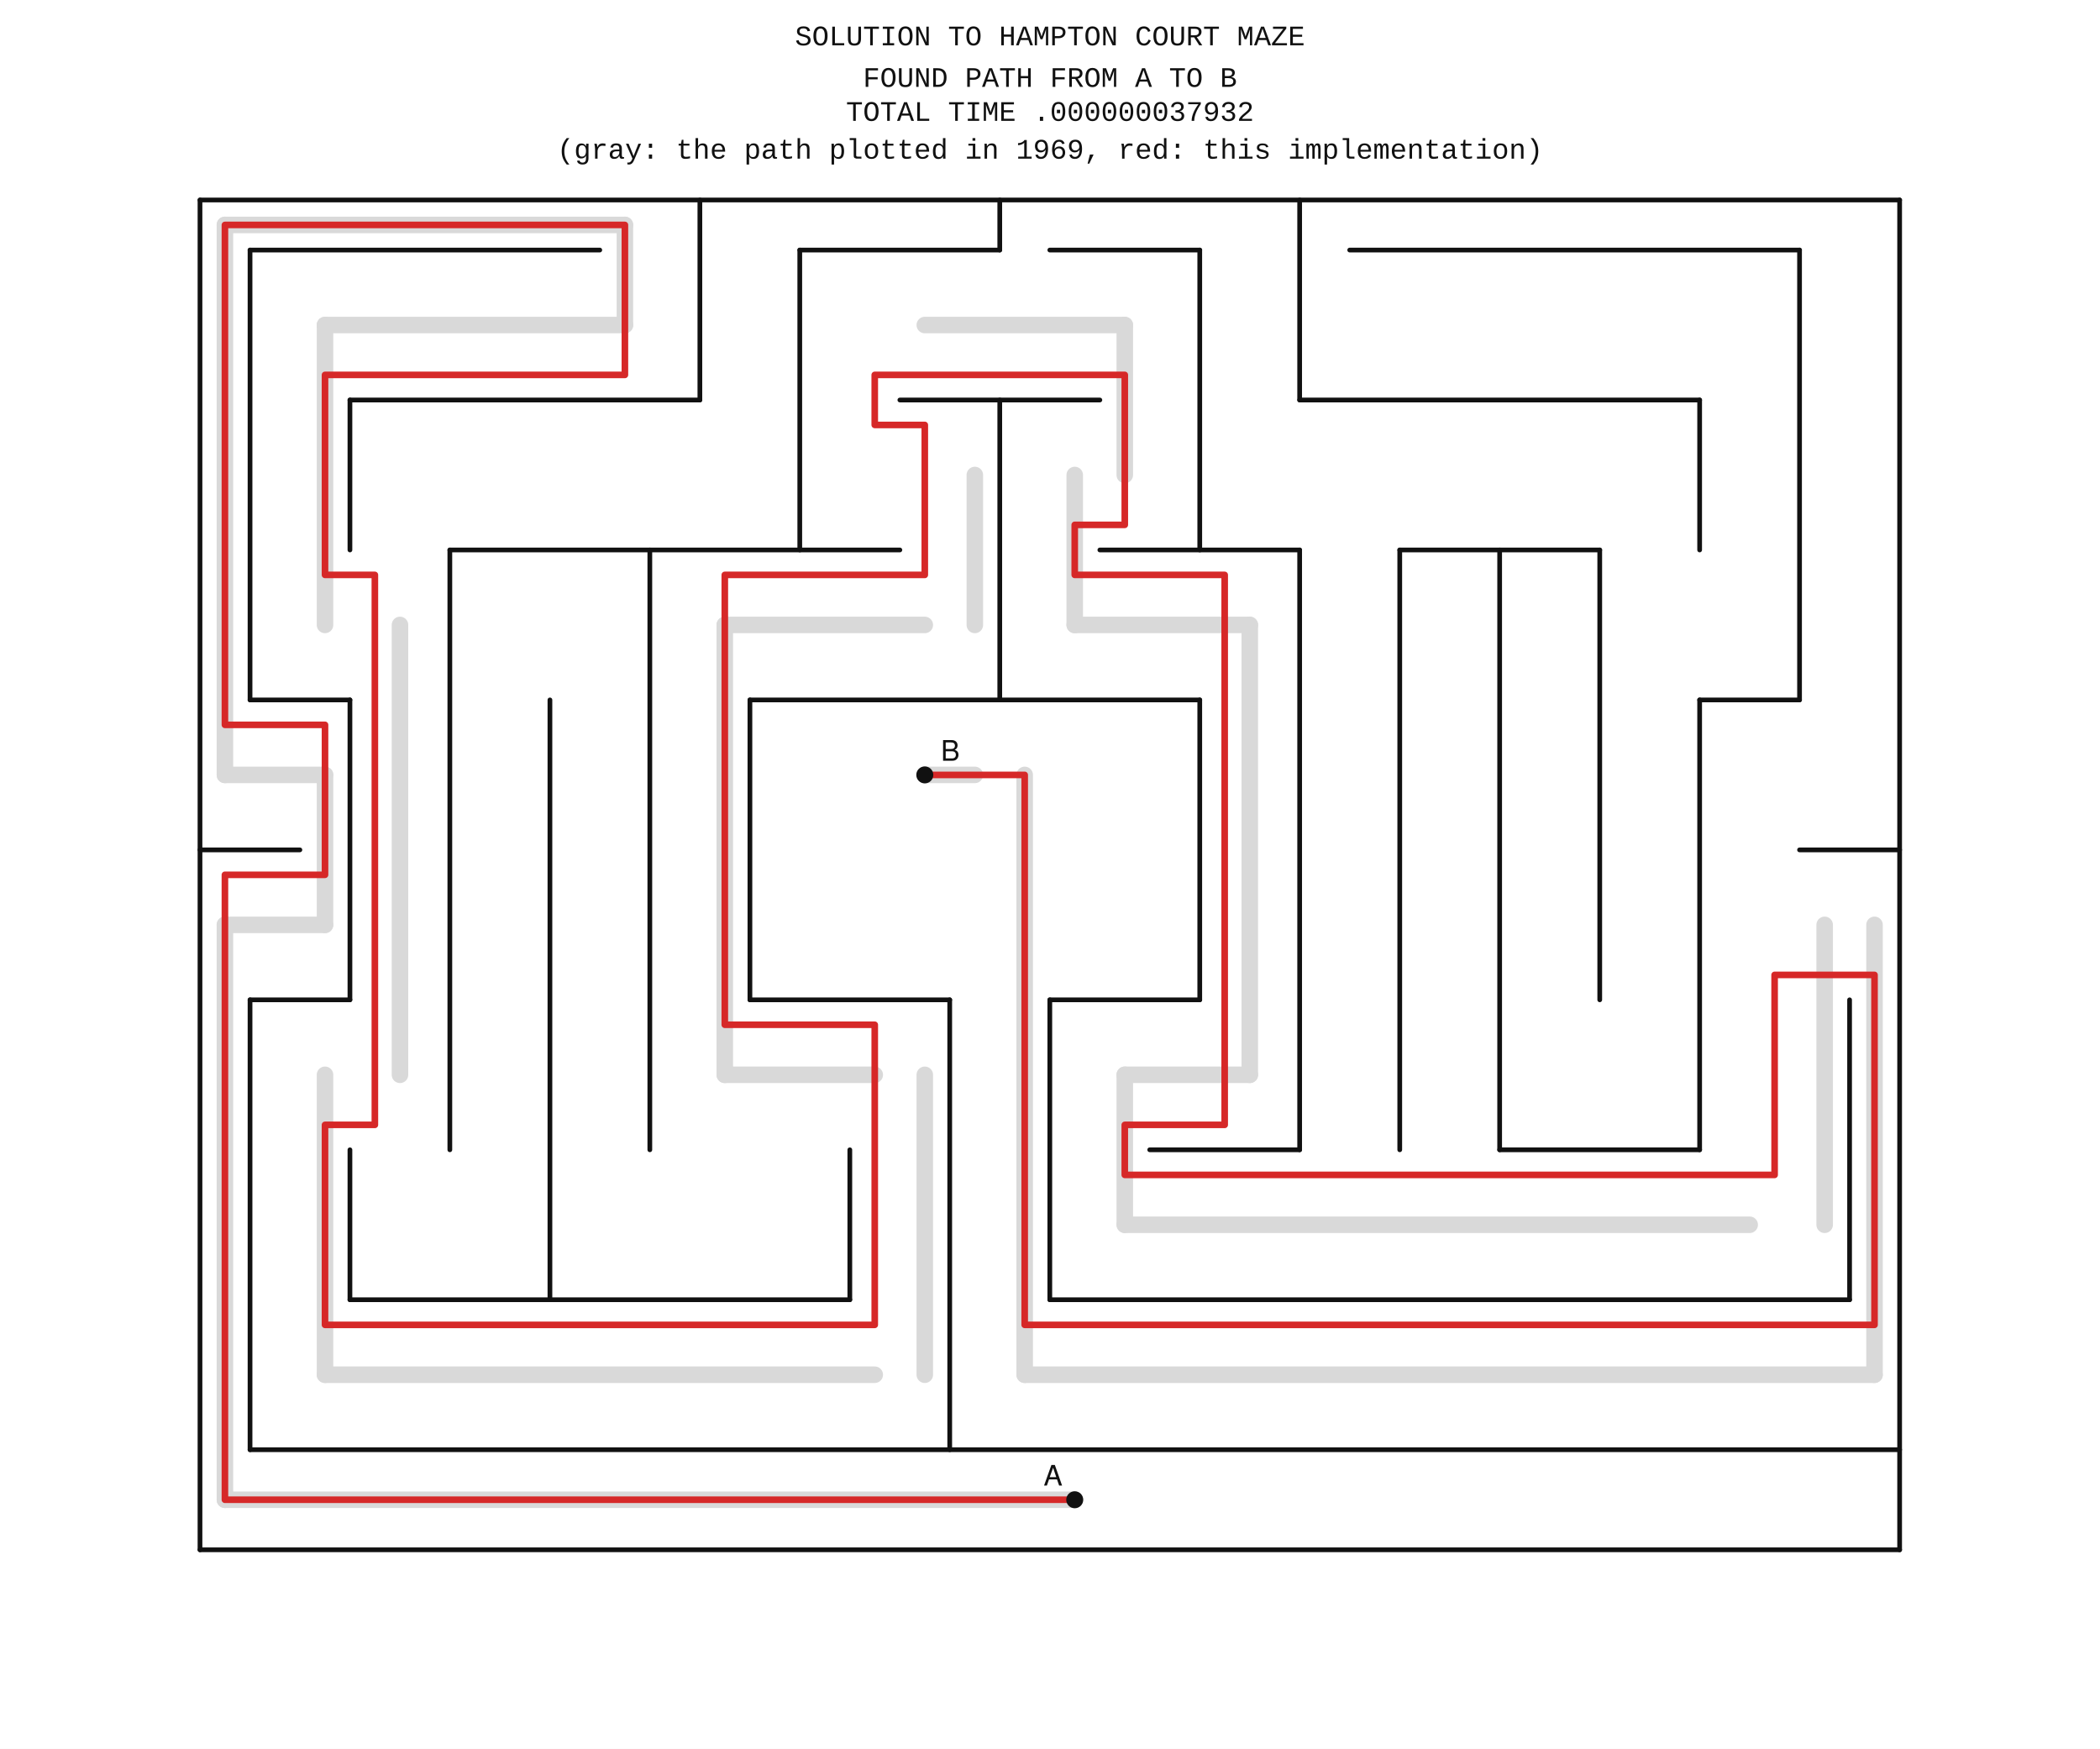
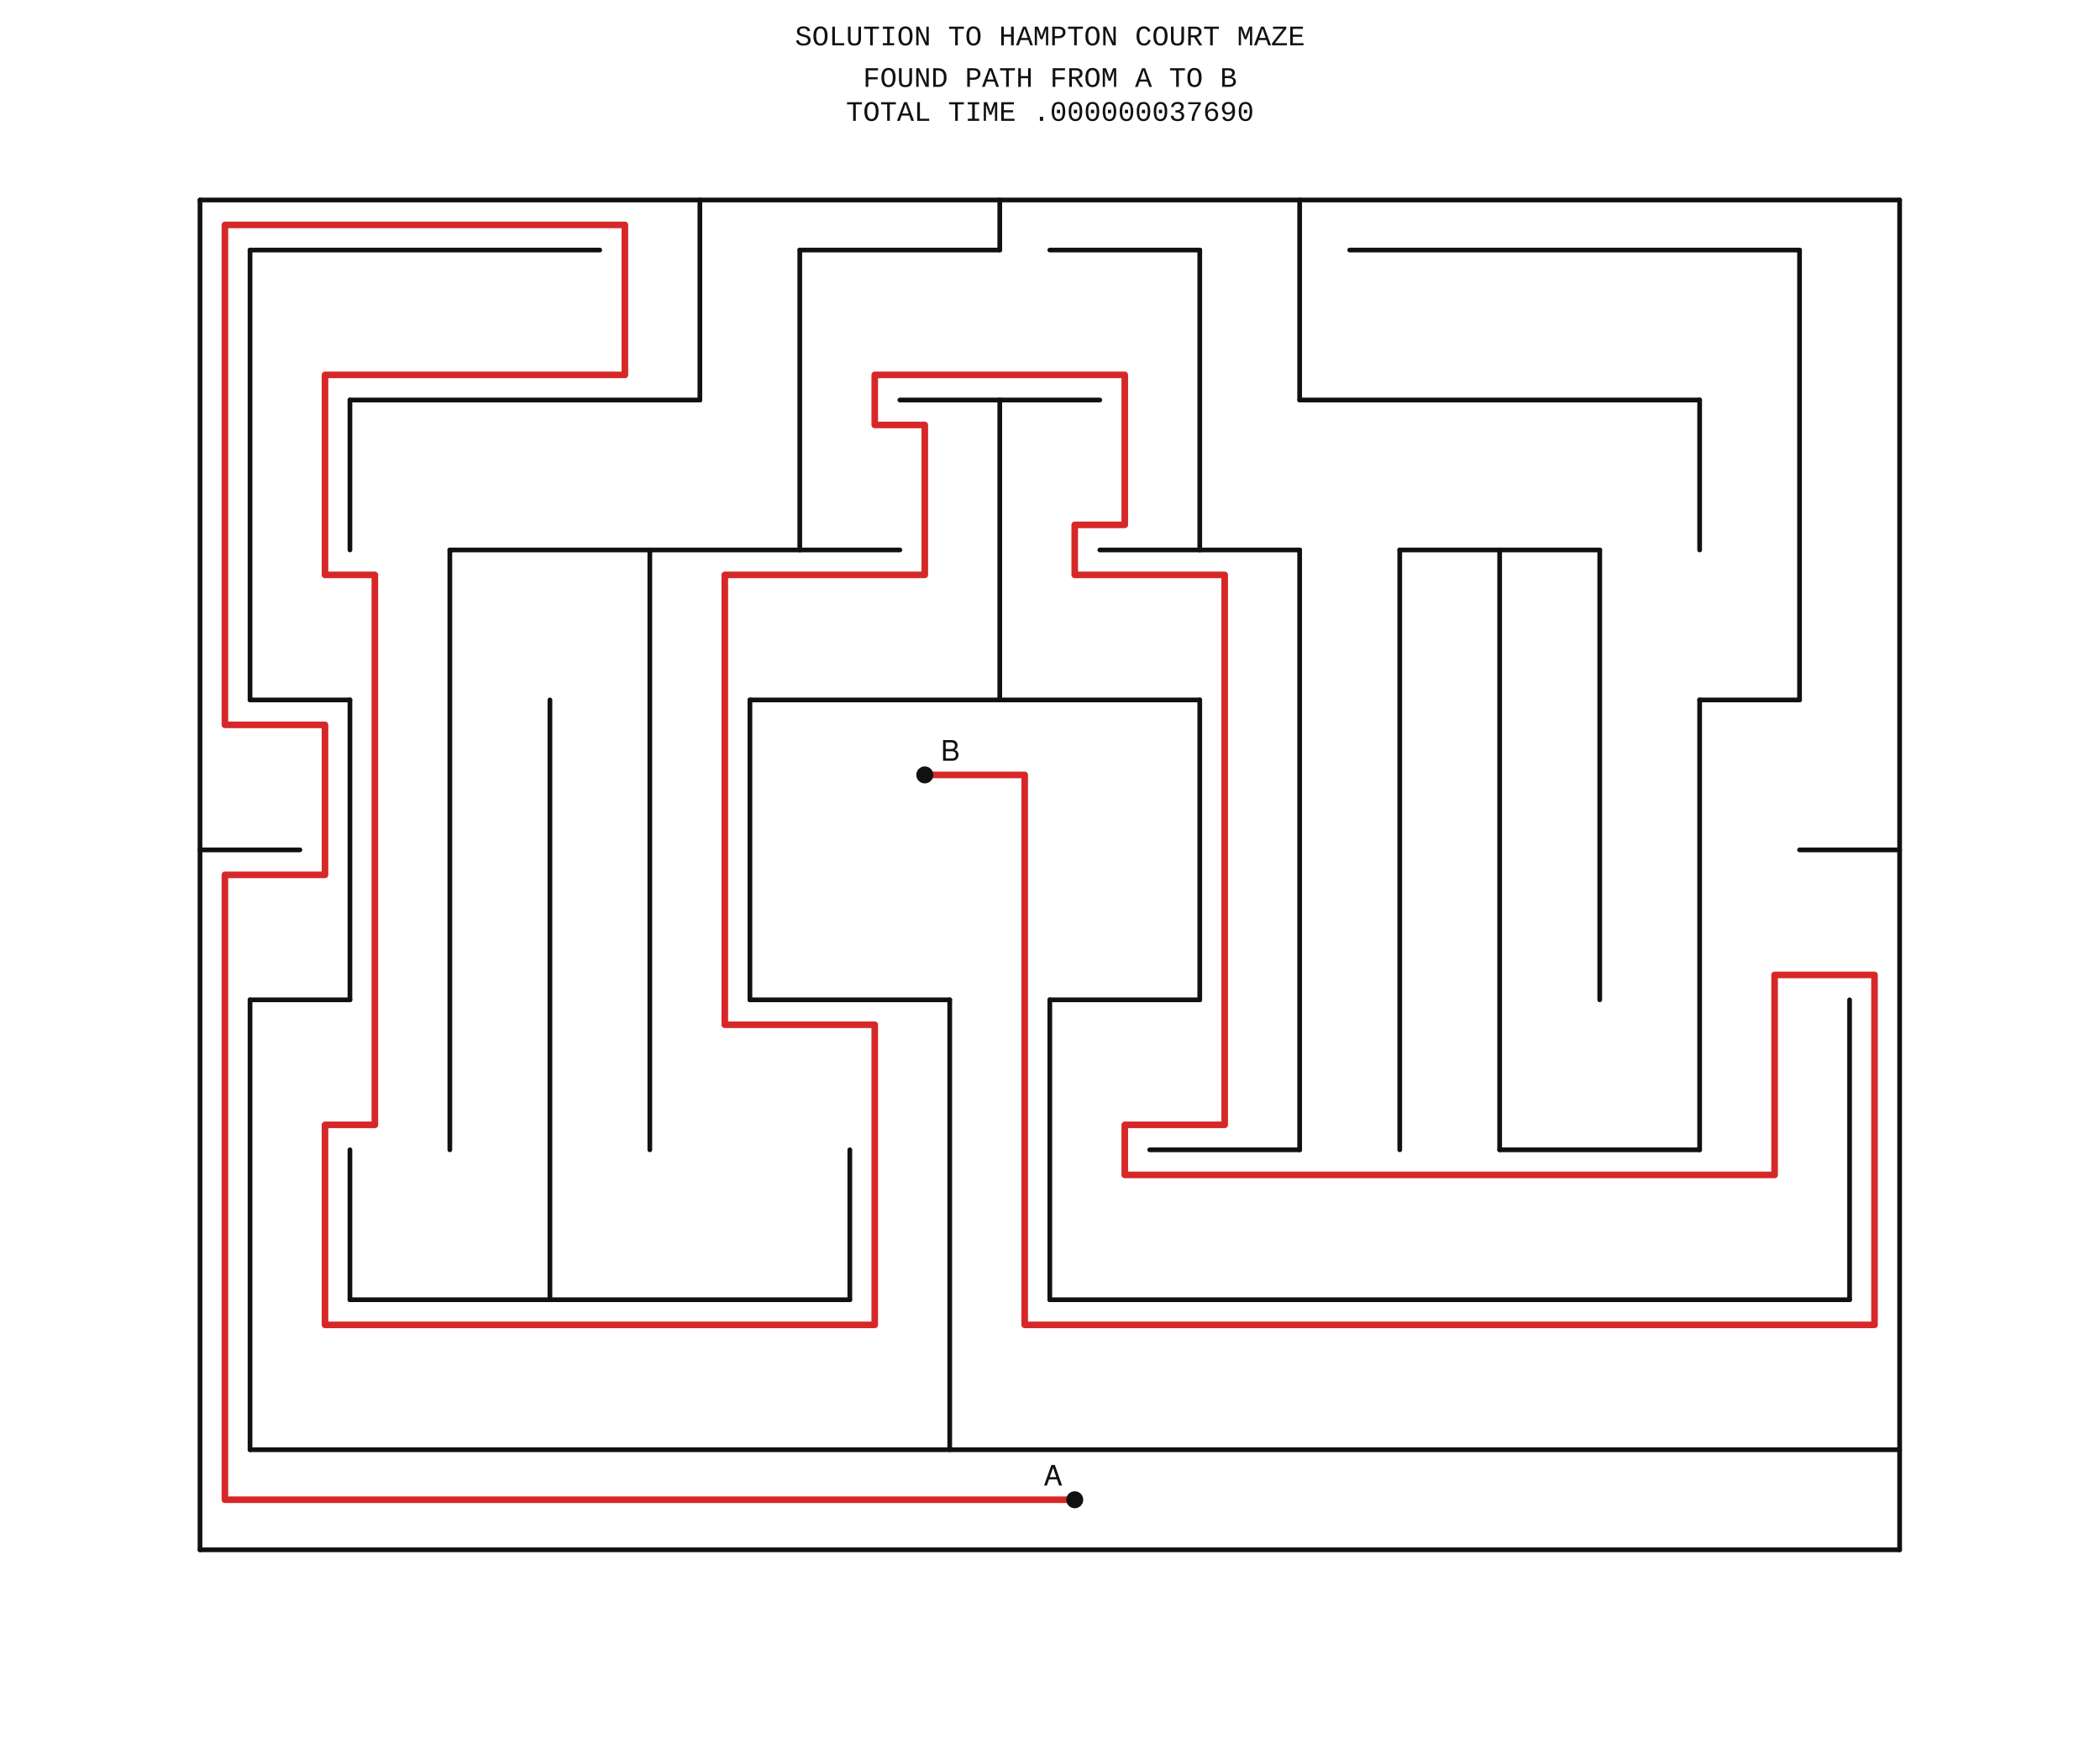
<svg xmlns="http://www.w3.org/2000/svg" width="1112" height="926" viewBox="0 0 1112 926">
  <rect width="100%" height="100%" fill="#ffffff" />
  <rect x="105.9" y="105.9" width="900.0" height="714.7" fill="none" stroke="#bbbbbb" stroke-width="1" />
-   <line x1="119.1" y1="794.1" x2="569.1" y2="794.1" stroke="#d9d9d9" stroke-width="8.75" stroke-linecap="round" />
-   <line x1="172.1" y1="727.9" x2="463.2" y2="727.9" stroke="#d9d9d9" stroke-width="8.75" stroke-linecap="round" />
-   <line x1="542.6" y1="727.9" x2="992.6" y2="727.9" stroke="#d9d9d9" stroke-width="8.75" stroke-linecap="round" />
-   <line x1="595.6" y1="648.5" x2="926.5" y2="648.5" stroke="#d9d9d9" stroke-width="8.75" stroke-linecap="round" />
-   <line x1="383.8" y1="569.1" x2="463.2" y2="569.1" stroke="#d9d9d9" stroke-width="8.75" stroke-linecap="round" />
-   <line x1="595.6" y1="569.1" x2="661.8" y2="569.1" stroke="#d9d9d9" stroke-width="8.75" stroke-linecap="round" />
-   <line x1="119.1" y1="489.7" x2="172.1" y2="489.7" stroke="#d9d9d9" stroke-width="8.75" stroke-linecap="round" />
-   <line x1="119.1" y1="410.3" x2="172.1" y2="410.3" stroke="#d9d9d9" stroke-width="8.75" stroke-linecap="round" />
-   <line x1="489.7" y1="410.3" x2="516.2" y2="410.3" stroke="#d9d9d9" stroke-width="8.75" stroke-linecap="round" />
-   <line x1="383.8" y1="330.9" x2="489.7" y2="330.9" stroke="#d9d9d9" stroke-width="8.75" stroke-linecap="round" />
-   <line x1="569.1" y1="330.9" x2="661.8" y2="330.9" stroke="#d9d9d9" stroke-width="8.75" stroke-linecap="round" />
-   <line x1="172.1" y1="172.1" x2="330.9" y2="172.1" stroke="#d9d9d9" stroke-width="8.75" stroke-linecap="round" />
-   <line x1="489.7" y1="172.1" x2="595.6" y2="172.1" stroke="#d9d9d9" stroke-width="8.75" stroke-linecap="round" />
-   <line x1="119.1" y1="119.1" x2="330.9" y2="119.1" stroke="#d9d9d9" stroke-width="8.75" stroke-linecap="round" />
-   <line x1="119.1" y1="794.1" x2="119.1" y2="489.7" stroke="#d9d9d9" stroke-width="8.75" stroke-linecap="round" />
-   <line x1="119.1" y1="410.3" x2="119.1" y2="119.1" stroke="#d9d9d9" stroke-width="8.75" stroke-linecap="round" />
-   <line x1="172.1" y1="727.9" x2="172.1" y2="569.1" stroke="#d9d9d9" stroke-width="8.75" stroke-linecap="round" />
-   <line x1="172.1" y1="489.7" x2="172.1" y2="410.3" stroke="#d9d9d9" stroke-width="8.75" stroke-linecap="round" />
-   <line x1="172.1" y1="330.9" x2="172.1" y2="172.1" stroke="#d9d9d9" stroke-width="8.75" stroke-linecap="round" />
-   <line x1="211.8" y1="569.1" x2="211.8" y2="330.9" stroke="#d9d9d9" stroke-width="8.75" stroke-linecap="round" />
-   <line x1="330.9" y1="172.1" x2="330.9" y2="119.1" stroke="#d9d9d9" stroke-width="8.75" stroke-linecap="round" />
-   <line x1="383.8" y1="569.1" x2="383.8" y2="330.9" stroke="#d9d9d9" stroke-width="8.75" stroke-linecap="round" />
-   <line x1="489.7" y1="727.9" x2="489.7" y2="569.1" stroke="#d9d9d9" stroke-width="8.75" stroke-linecap="round" />
-   <line x1="516.2" y1="330.9" x2="516.2" y2="251.5" stroke="#d9d9d9" stroke-width="8.75" stroke-linecap="round" />
-   <line x1="542.6" y1="727.9" x2="542.6" y2="410.3" stroke="#d9d9d9" stroke-width="8.75" stroke-linecap="round" />
-   <line x1="569.1" y1="330.9" x2="569.1" y2="251.5" stroke="#d9d9d9" stroke-width="8.75" stroke-linecap="round" />
-   <line x1="595.6" y1="648.5" x2="595.6" y2="569.1" stroke="#d9d9d9" stroke-width="8.75" stroke-linecap="round" />
-   <line x1="595.6" y1="251.5" x2="595.6" y2="172.1" stroke="#d9d9d9" stroke-width="8.75" stroke-linecap="round" />
-   <line x1="661.8" y1="569.1" x2="661.8" y2="330.9" stroke="#d9d9d9" stroke-width="8.75" stroke-linecap="round" />
-   <line x1="966.2" y1="648.5" x2="966.2" y2="489.7" stroke="#d9d9d9" stroke-width="8.75" stroke-linecap="round" />
-   <line x1="992.6" y1="727.9" x2="992.6" y2="489.7" stroke="#d9d9d9" stroke-width="8.75" stroke-linecap="round" />
  <line x1="105.9" y1="820.6" x2="1005.9" y2="820.6" stroke="#111111" stroke-width="2.5" stroke-linecap="round" />
  <line x1="132.4" y1="767.6" x2="1005.9" y2="767.6" stroke="#111111" stroke-width="2.5" stroke-linecap="round" />
  <line x1="185.3" y1="688.2" x2="450.0" y2="688.2" stroke="#111111" stroke-width="2.5" stroke-linecap="round" />
  <line x1="555.9" y1="688.2" x2="979.4" y2="688.2" stroke="#111111" stroke-width="2.5" stroke-linecap="round" />
  <line x1="608.8" y1="608.8" x2="688.2" y2="608.8" stroke="#111111" stroke-width="2.5" stroke-linecap="round" />
  <line x1="794.1" y1="608.8" x2="900.0" y2="608.8" stroke="#111111" stroke-width="2.5" stroke-linecap="round" />
  <line x1="132.4" y1="529.4" x2="185.3" y2="529.4" stroke="#111111" stroke-width="2.5" stroke-linecap="round" />
  <line x1="397.1" y1="529.4" x2="502.9" y2="529.4" stroke="#111111" stroke-width="2.5" stroke-linecap="round" />
  <line x1="555.9" y1="529.4" x2="635.3" y2="529.4" stroke="#111111" stroke-width="2.5" stroke-linecap="round" />
  <line x1="105.9" y1="450.0" x2="158.8" y2="450.0" stroke="#111111" stroke-width="2.5" stroke-linecap="round" />
  <line x1="952.9" y1="450.0" x2="1005.9" y2="450.0" stroke="#111111" stroke-width="2.5" stroke-linecap="round" />
  <line x1="132.4" y1="370.6" x2="185.3" y2="370.6" stroke="#111111" stroke-width="2.5" stroke-linecap="round" />
  <line x1="397.1" y1="370.6" x2="635.3" y2="370.6" stroke="#111111" stroke-width="2.5" stroke-linecap="round" />
  <line x1="900.0" y1="370.6" x2="952.9" y2="370.6" stroke="#111111" stroke-width="2.5" stroke-linecap="round" />
  <line x1="238.2" y1="291.2" x2="476.5" y2="291.2" stroke="#111111" stroke-width="2.5" stroke-linecap="round" />
  <line x1="582.4" y1="291.2" x2="688.2" y2="291.2" stroke="#111111" stroke-width="2.5" stroke-linecap="round" />
  <line x1="741.2" y1="291.2" x2="847.1" y2="291.2" stroke="#111111" stroke-width="2.5" stroke-linecap="round" />
  <line x1="185.3" y1="211.8" x2="370.6" y2="211.8" stroke="#111111" stroke-width="2.5" stroke-linecap="round" />
  <line x1="476.5" y1="211.8" x2="582.4" y2="211.8" stroke="#111111" stroke-width="2.5" stroke-linecap="round" />
  <line x1="688.2" y1="211.8" x2="900.0" y2="211.8" stroke="#111111" stroke-width="2.5" stroke-linecap="round" />
  <line x1="132.4" y1="132.4" x2="317.6" y2="132.4" stroke="#111111" stroke-width="2.5" stroke-linecap="round" />
  <line x1="423.5" y1="132.4" x2="529.4" y2="132.4" stroke="#111111" stroke-width="2.5" stroke-linecap="round" />
  <line x1="555.9" y1="132.4" x2="635.3" y2="132.4" stroke="#111111" stroke-width="2.5" stroke-linecap="round" />
  <line x1="714.7" y1="132.4" x2="952.9" y2="132.4" stroke="#111111" stroke-width="2.5" stroke-linecap="round" />
  <line x1="105.9" y1="105.9" x2="1005.9" y2="105.9" stroke="#111111" stroke-width="2.5" stroke-linecap="round" />
  <line x1="105.9" y1="820.6" x2="105.9" y2="105.9" stroke="#111111" stroke-width="2.5" stroke-linecap="round" />
  <line x1="132.4" y1="767.6" x2="132.4" y2="529.4" stroke="#111111" stroke-width="2.5" stroke-linecap="round" />
  <line x1="132.4" y1="370.6" x2="132.4" y2="132.4" stroke="#111111" stroke-width="2.5" stroke-linecap="round" />
  <line x1="185.3" y1="688.2" x2="185.3" y2="608.8" stroke="#111111" stroke-width="2.5" stroke-linecap="round" />
  <line x1="185.3" y1="529.4" x2="185.3" y2="370.6" stroke="#111111" stroke-width="2.5" stroke-linecap="round" />
  <line x1="185.3" y1="291.2" x2="185.3" y2="211.8" stroke="#111111" stroke-width="2.5" stroke-linecap="round" />
  <line x1="238.2" y1="608.8" x2="238.2" y2="291.2" stroke="#111111" stroke-width="2.5" stroke-linecap="round" />
  <line x1="291.2" y1="688.2" x2="291.2" y2="370.6" stroke="#111111" stroke-width="2.5" stroke-linecap="round" />
  <line x1="344.1" y1="608.8" x2="344.1" y2="291.2" stroke="#111111" stroke-width="2.5" stroke-linecap="round" />
  <line x1="370.6" y1="211.8" x2="370.6" y2="105.9" stroke="#111111" stroke-width="2.5" stroke-linecap="round" />
  <line x1="397.1" y1="529.4" x2="397.1" y2="370.6" stroke="#111111" stroke-width="2.5" stroke-linecap="round" />
  <line x1="423.5" y1="291.2" x2="423.5" y2="132.4" stroke="#111111" stroke-width="2.5" stroke-linecap="round" />
  <line x1="450.0" y1="688.2" x2="450.0" y2="608.8" stroke="#111111" stroke-width="2.5" stroke-linecap="round" />
  <line x1="502.9" y1="767.6" x2="502.9" y2="529.4" stroke="#111111" stroke-width="2.5" stroke-linecap="round" />
  <line x1="529.4" y1="370.6" x2="529.4" y2="211.8" stroke="#111111" stroke-width="2.5" stroke-linecap="round" />
  <line x1="529.4" y1="132.4" x2="529.4" y2="105.9" stroke="#111111" stroke-width="2.5" stroke-linecap="round" />
  <line x1="555.9" y1="688.2" x2="555.9" y2="529.4" stroke="#111111" stroke-width="2.5" stroke-linecap="round" />
  <line x1="635.3" y1="529.4" x2="635.3" y2="370.6" stroke="#111111" stroke-width="2.5" stroke-linecap="round" />
  <line x1="635.3" y1="291.2" x2="635.3" y2="132.4" stroke="#111111" stroke-width="2.5" stroke-linecap="round" />
  <line x1="688.2" y1="608.8" x2="688.2" y2="291.2" stroke="#111111" stroke-width="2.5" stroke-linecap="round" />
  <line x1="688.2" y1="211.8" x2="688.2" y2="105.9" stroke="#111111" stroke-width="2.5" stroke-linecap="round" />
  <line x1="741.2" y1="608.8" x2="741.2" y2="291.2" stroke="#111111" stroke-width="2.5" stroke-linecap="round" />
  <line x1="794.1" y1="608.8" x2="794.1" y2="291.2" stroke="#111111" stroke-width="2.5" stroke-linecap="round" />
  <line x1="847.1" y1="529.4" x2="847.1" y2="291.2" stroke="#111111" stroke-width="2.5" stroke-linecap="round" />
  <line x1="900.0" y1="608.8" x2="900.0" y2="370.6" stroke="#111111" stroke-width="2.5" stroke-linecap="round" />
  <line x1="900.0" y1="291.2" x2="900.0" y2="211.8" stroke="#111111" stroke-width="2.5" stroke-linecap="round" />
  <line x1="952.9" y1="370.6" x2="952.9" y2="132.4" stroke="#111111" stroke-width="2.5" stroke-linecap="round" />
  <line x1="979.4" y1="688.2" x2="979.4" y2="529.4" stroke="#111111" stroke-width="2.5" stroke-linecap="round" />
  <line x1="1005.9" y1="820.6" x2="1005.9" y2="105.9" stroke="#111111" stroke-width="2.5" stroke-linecap="round" />
  <polyline points="569.1,794.1 119.1,794.1 119.1,463.2 172.1,463.2 172.1,383.8 119.1,383.8 119.1,119.1 330.9,119.1 330.9,198.5 172.1,198.5 172.1,304.4 198.5,304.4 198.5,595.6 172.1,595.6 172.1,701.5 463.2,701.5 463.2,542.6 383.8,542.6 383.8,304.4 489.7,304.4 489.7,225.0 463.2,225.0 463.2,198.5 595.6,198.5 595.6,277.9 569.1,277.9 569.1,304.4 648.5,304.4 648.5,595.6 595.6,595.6 595.6,622.1 939.7,622.1 939.7,516.2 992.6,516.2 992.6,701.5 542.6,701.5 542.6,410.3 489.7,410.3" fill="none" stroke="#d62828" stroke-width="3.5" stroke-linejoin="round" stroke-linecap="round" />
  <circle cx="569.1" cy="794.1" r="4.5" fill="#111111" />
  <circle cx="489.7" cy="410.3" r="4.5" fill="#111111" />
  <text x="552.6" y="786.6" font-family="Helvetica, Arial, sans-serif" font-size="15" fill="#111111">A</text>
  <text x="498.2" y="402.8" font-family="Helvetica, Arial, sans-serif" font-size="15" fill="#111111">B</text>
  <text x="50%" y="24" text-anchor="middle" font-family="Courier New, Courier, monospace" font-size="15" fill="#111">SOLUTION TO HAMPTON COURT MAZE</text>
  <text x="50%" y="46" text-anchor="middle" font-family="Courier New, Courier, monospace" font-size="15" fill="#111">FOUND PATH FROM A TO B</text>
-   <text x="50%" y="64" text-anchor="middle" font-family="Courier New, Courier, monospace" font-size="15" fill="#111">TOTAL TIME .000000037932</text>
-   <text x="50%" y="84" text-anchor="middle" font-family="Courier New, Courier, monospace" font-size="15" fill="#111">(gray: the path plotted in 1969, red: this implementation)</text>
+   <text x="50%" y="64" text-anchor="middle" font-family="Courier New, Courier, monospace" font-size="15" fill="#111">TOTAL TIME .000000037690</text>
</svg>
